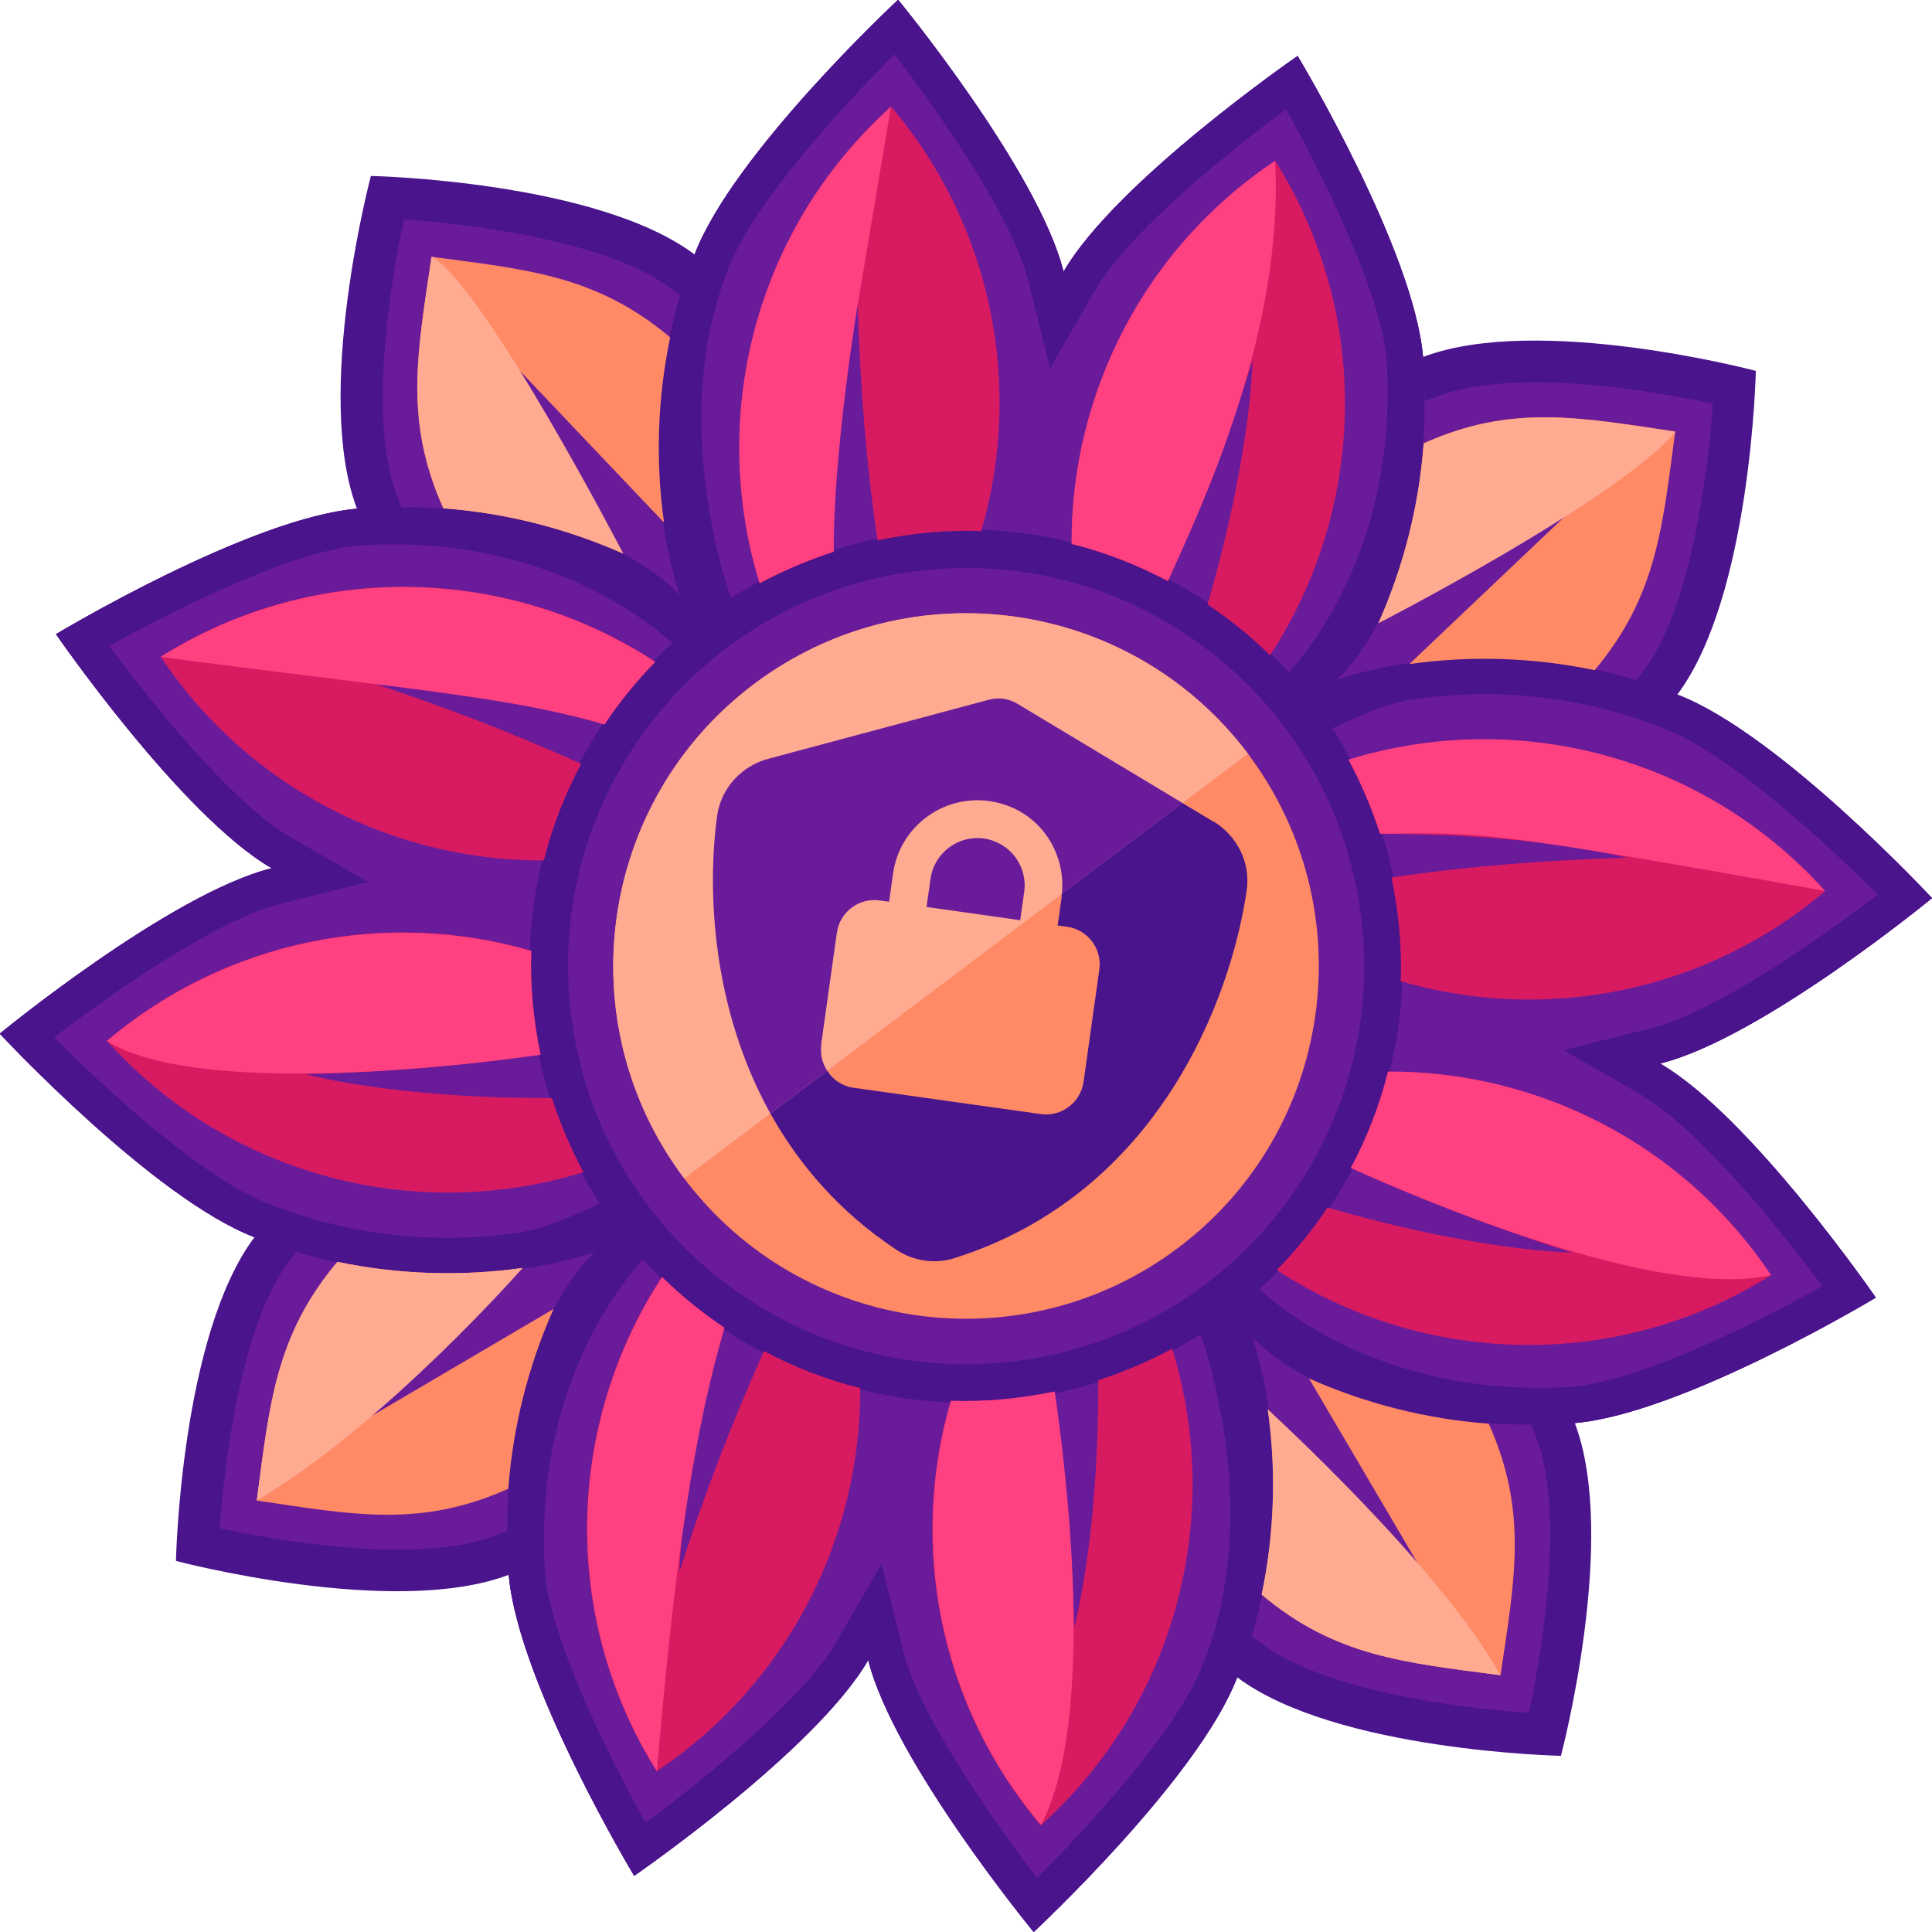
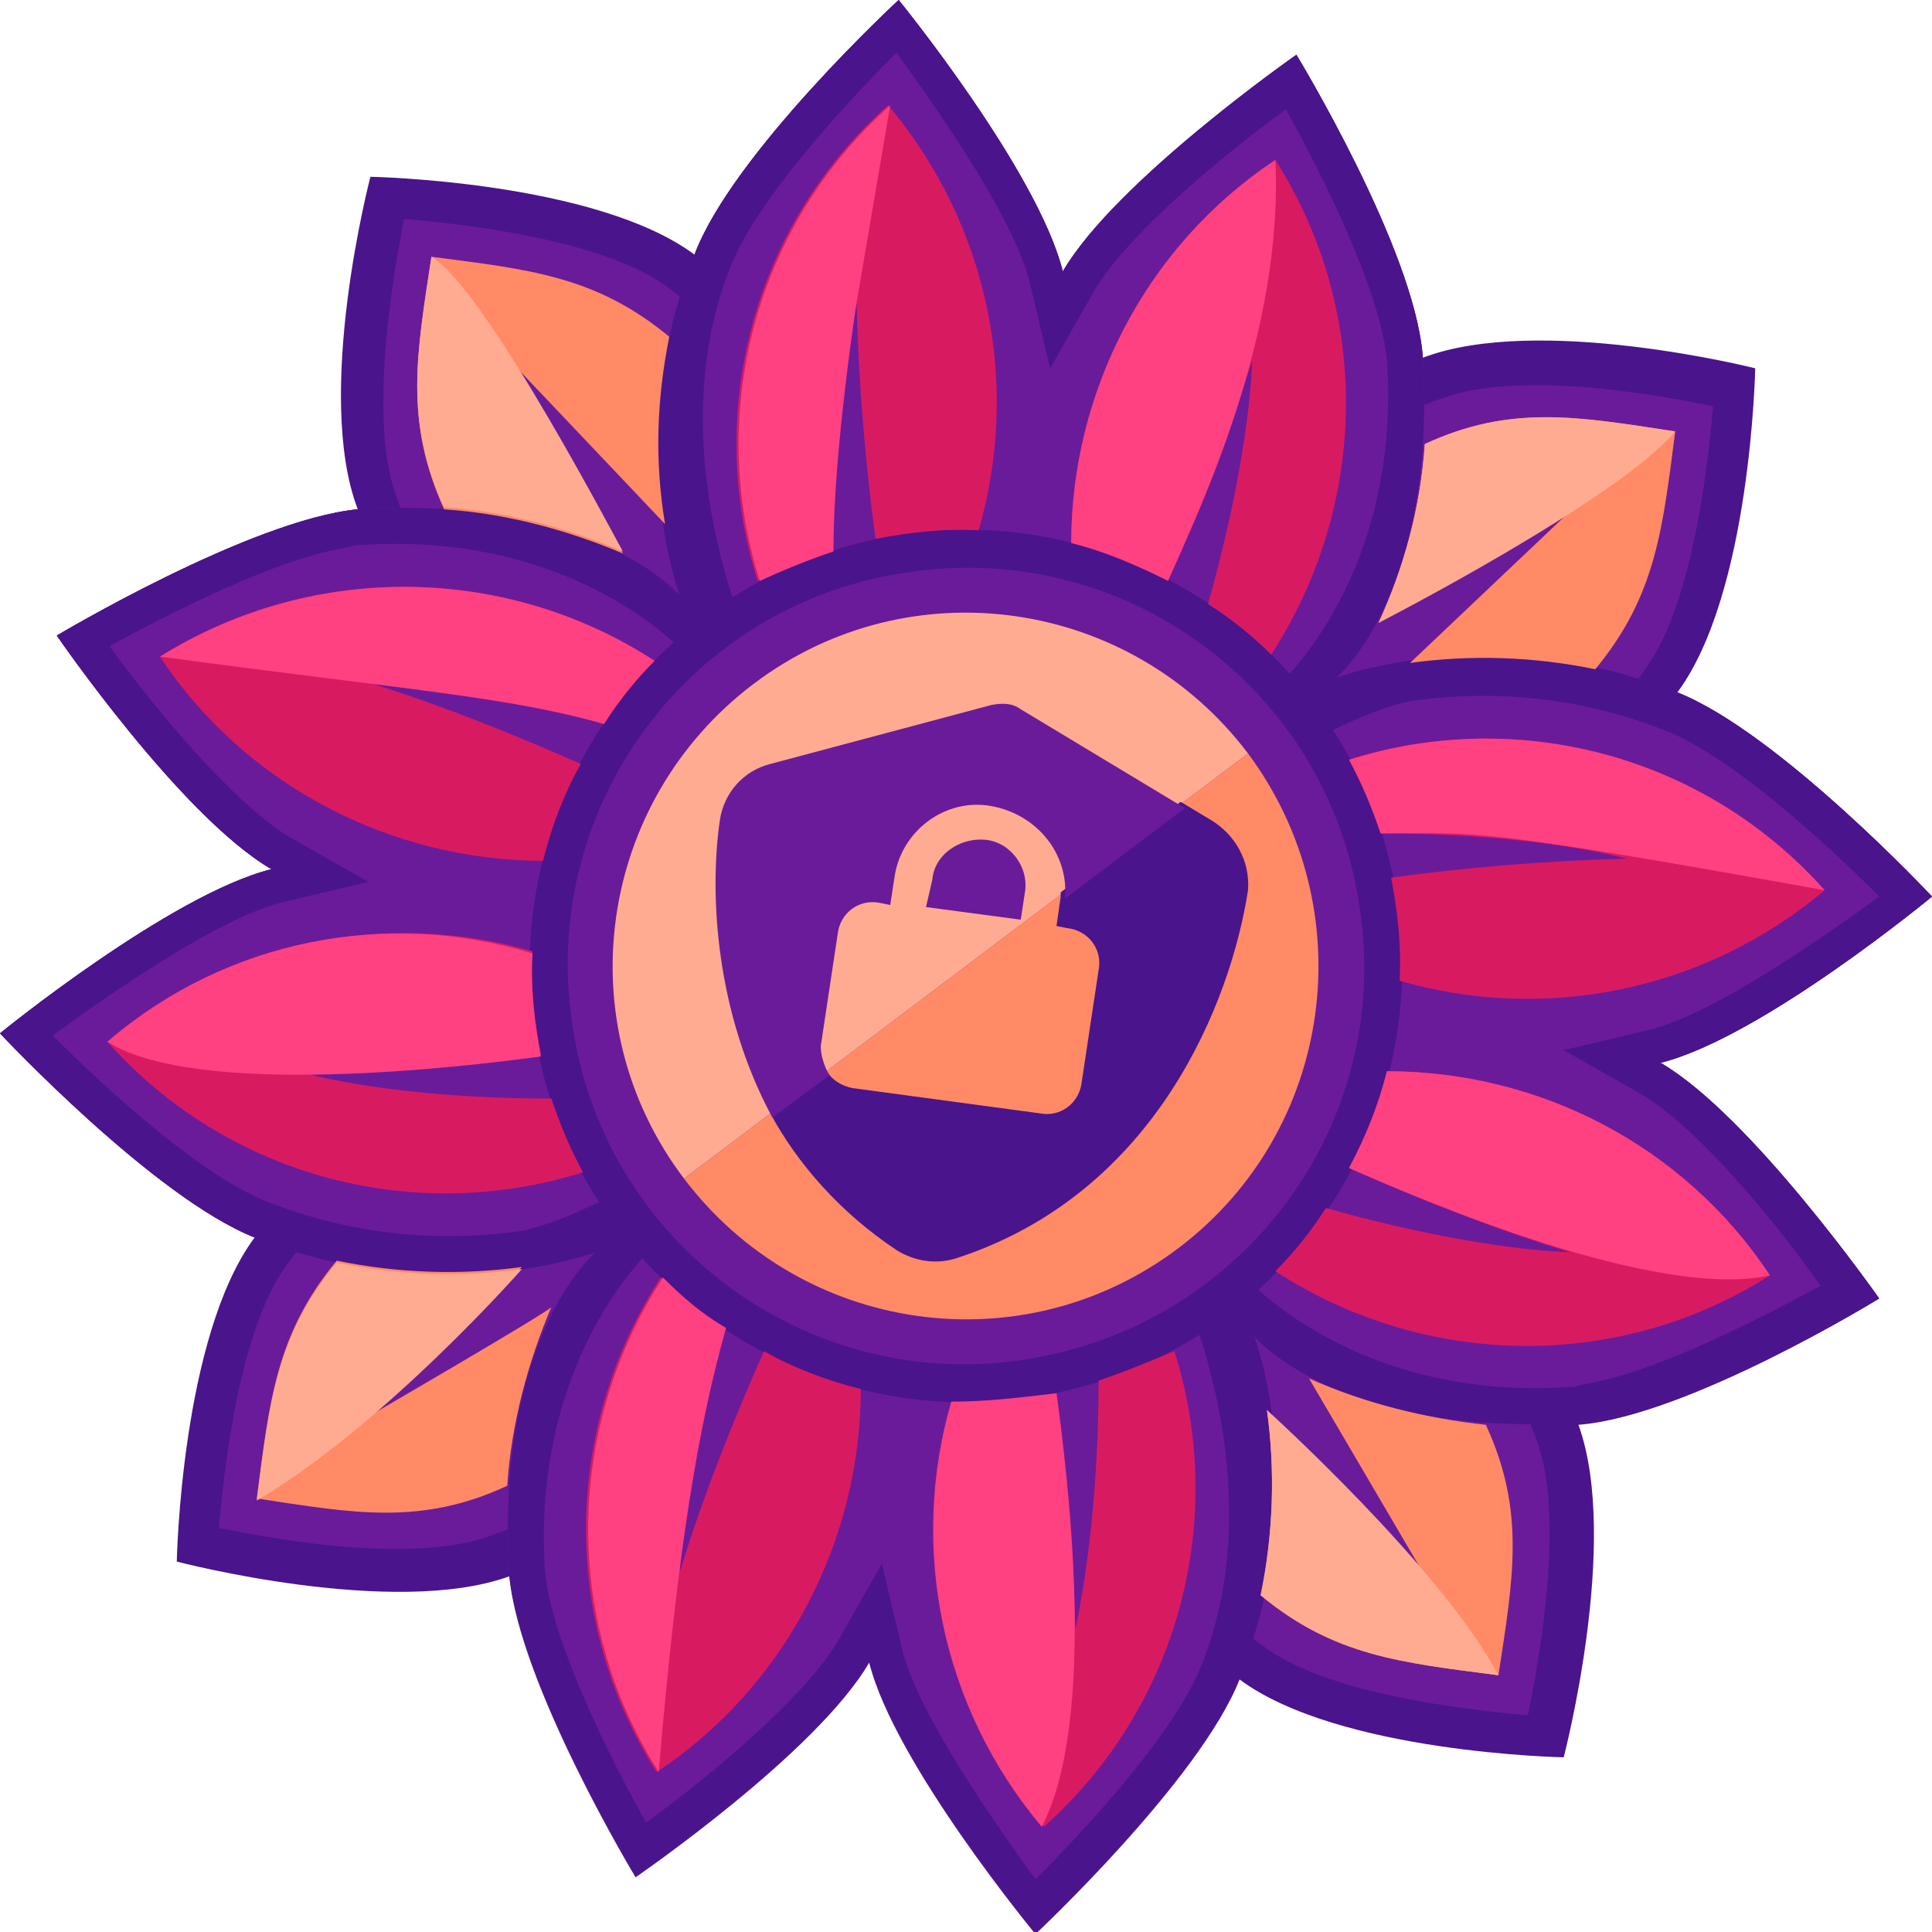
- <svg xmlns="http://www.w3.org/2000/svg" id="Ebene_3" data-name="Ebene 3" viewBox="0 0 91.79 91.79">
-   <defs>
-     <style>.cls-1,.cls-2{fill:#6a1b9a}.cls-1,.cls-3{fill-rule:evenodd}.cls-4{fill:#ff8a65}.cls-5{fill:#d81b60}.cls-6{fill:#ff4081}.cls-3{fill:#4a148c}.cls-8{fill:#ffab91}</style>
-   </defs>
+ <svg xmlns="http://www.w3.org/2000/svg" version="1.1" id="Ebene_3" x="0px" y="0px" viewBox="0 0 91.8 91.8" style="enable-background:new 0 0 91.8 91.8;" xml:space="preserve">
+   <style type="text/css">
+ 	.st0{fill-rule:evenodd;clip-rule:evenodd;fill:#4A148C;}
+ 	.st1{fill-rule:evenodd;clip-rule:evenodd;fill:#6A1B9A;}
+ 	.st2{fill:#D81B60;}
+ 	.st3{fill:#FF4081;}
+ 	.st4{fill:#FF8A65;}
+ 	.st5{fill:#FFAB91;}
+ 	.st6{fill:#4A148C;}
+ 	.st7{fill:#6A1B9A;}
+ </style>
  <g id="Flower">
-     <path d="M78.87 50.53c4.82-1.2 12.92-7.86 12.92-7.86s-7.27-7.82-12.1-9.67c3.51-4.68 3.73-15.38 3.73-15.38s-10.34-2.74-15.81-.66c-.45-5.15-5.96-14.3-5.96-14.3s-8.63 5.95-11.12 10.25C49.33 8.09 42.67-.01 42.67-.01S34.85 7.26 33 12.09c-4.68-3.51-15.38-3.73-15.38-3.73s-2.74 10.34-.66 15.81c-5.15.45-14.3 5.96-14.3 5.96s5.95 8.63 10.25 11.12C8.09 42.45-.01 49.11-.01 49.11s7.27 7.82 12.1 9.67c-3.51 4.68-3.73 15.38-3.73 15.38s10.34 2.74 15.81.66c.45 5.15 5.96 14.3 5.96 14.3s8.63-5.95 11.12-10.25c1.2 4.82 7.86 12.92 7.86 12.92s7.82-7.27 9.67-12.1c4.68 3.51 15.38 3.73 15.38 3.73s2.74-10.34.66-15.81c5.15-.45 14.3-5.96 14.3-5.96s-5.95-8.63-10.25-11.12Zm-46.36 5.45L59.29 35.8 32.51 55.98Z" class="cls-3" />
-     <path d="m73.64 49.8 4.76-1.19c2.89-.72 7.6-3.97 10.45-6.13-2.58-2.57-6.94-6.51-9.86-7.63l-2.44-.94 1.57-2.09c2.17-2.9 3.01-9.12 3.26-12.64-2.48-.53-7.42-1.4-11.17-.83-.72.11-1.35.27-1.89.47l-2.44.93-.23-2.61c-.27-3.11-2.86-8.38-4.61-11.58-2.87 2.14-7.29 5.77-8.78 8.35l-2.45 4.24-1.18-4.75c-.72-2.89-3.97-7.6-6.13-10.45-2.57 2.58-6.51 6.94-7.63 9.86l-.94 2.44-2.09-1.57c-2.9-2.17-9.12-3.01-12.65-3.26-.74 3.46-1.64 9.67-.36 13.06l.93 2.45-2.61.23c-.16.01-.32.03-.48.06-3.37.51-8.39 3.07-11.09 4.56 2.14 2.87 5.77 7.29 8.35 8.77L18.17 42l-4.75 1.18c-2.89.72-7.6 3.97-10.45 6.13 2.59 2.57 6.94 6.51 9.86 7.63l2.44.94-1.57 2.09c-2.17 2.9-3.01 9.12-3.26 12.64 2.48.53 7.43 1.39 11.17.83.72-.11 1.35-.27 1.89-.47l2.45-.93.23 2.61c.27 3.11 2.86 8.38 4.61 11.58 2.87-2.14 7.29-5.77 8.78-8.35l2.45-4.24 1.18 4.76c.72 2.89 3.97 7.6 6.13 10.45 2.57-2.59 6.51-6.94 7.63-9.86l.94-2.44 2.09 1.57c2.9 2.17 9.12 3.02 12.65 3.26.74-3.45 1.65-9.66.36-13.06l-.93-2.44 2.61-.23c.16-.01.32-.03.48-.06 3.37-.51 8.39-3.07 11.09-4.56-2.14-2.87-5.77-7.29-8.35-8.77l-4.25-2.45Zm-41.13 6.19 26.78-20.18-26.78 20.18Z" class="cls-1" />
-     <path d="M78.87 50.53c4.82-1.2 12.92-7.86 12.92-7.86s-7.27-7.82-12.1-9.67c-8.76-3.48-16.19-.7-16.19-.7s4.82-3.99 4.11-15.34c-.45-5.15-5.96-14.3-5.96-14.3s-8.63 5.95-11.12 10.25C49.33 8.09 42.67-.01 42.67-.01S34.85 7.26 33 12.09c-3.48 8.76-.7 16.19-.7 16.19s-3.99-4.82-15.34-4.11c-5.15.45-14.3 5.96-14.3 5.96s5.95 8.63 10.25 11.12C8.09 42.45-.01 49.11-.01 49.11s7.27 7.82 12.1 9.67c8.76 3.48 16.19.7 16.19.7s-4.82 3.99-4.11 15.34c.45 5.15 5.96 14.3 5.96 14.3s8.63-5.95 11.12-10.25c1.2 4.82 7.86 12.92 7.86 12.92s7.82-7.27 9.67-12.1c3.48-8.76.7-16.19.7-16.19s3.99 4.82 15.34 4.11c5.15-.45 14.3-5.96 14.3-5.96s-5.95-8.63-10.25-11.12Zm-46.36 5.45L59.29 35.8 32.51 55.98Z" class="cls-1" />
-     <path d="M78.87 50.53c4.82-1.2 12.92-7.86 12.92-7.86s-7.27-7.82-12.1-9.67c-8.76-3.48-16.19-.7-16.19-.7s4.82-3.99 4.11-15.34c-.45-5.15-5.96-14.3-5.96-14.3s-8.63 5.95-11.12 10.25C49.33 8.09 42.67-.01 42.67-.01S34.85 7.26 33 12.09c-3.48 8.76-.7 16.19-.7 16.19s-3.99-4.82-15.34-4.11c-5.15.45-14.3 5.96-14.3 5.96s5.95 8.63 10.25 11.12C8.09 42.45-.01 49.11-.01 49.11s7.27 7.82 12.1 9.67c8.76 3.48 16.19.7 16.19.7s-4.82 3.99-4.11 15.34c.45 5.15 5.96 14.3 5.96 14.3s8.63-5.95 11.12-10.25c1.2 4.82 7.86 12.92 7.86 12.92s7.82-7.27 9.67-12.1c3.48-8.76.7-16.19.7-16.19s3.99 4.82 15.34 4.11c5.15-.45 14.3-5.96 14.3-5.96s-5.95-8.63-10.25-11.12Zm-46.36 5.45L59.29 35.8 32.51 55.98Z" class="cls-3" />
-     <path d="m78 52.03-3.71-2.14 4.16-1.04c3.01-.75 7.92-4.18 10.76-6.35-2.57-2.57-7.11-6.72-10.16-7.89-4.8-1.91-9.17-1.8-12-1.37-1.83.28-4.77 1.88-4.77 1.88l-1.54-2.66s5.77-5.21 5.14-15.35c-.28-3.23-3.01-8.74-4.78-11.92-2.87 2.13-7.52 5.91-9.07 8.6l-2.14 3.71-1.04-4.16c-.75-3.01-4.18-7.92-6.35-10.76-2.57 2.57-6.72 7.11-7.89 10.16-3.17 7.99.49 16.71.51 16.77l-2.66 1.54s-5.21-5.77-15.35-5.14c-.16.01-.33.03-.5.06-3.51.53-8.78 3.26-11.42 4.72 2.13 2.87 5.91 7.52 8.59 9.07l3.71 2.14-4.16 1.04c-3.01.75-7.92 4.18-10.76 6.35 2.57 2.57 7.11 6.72 10.16 7.89 4.8 1.91 9.17 1.8 11.99 1.37 1.83-.28 4.77-1.88 4.77-1.88l1.55 2.65s-5.79 5.23-5.15 15.36c.28 3.23 3.01 8.74 4.78 11.92 2.87-2.13 7.52-5.91 9.07-8.59l2.14-3.71 1.04 4.16c.75 3.01 4.18 7.92 6.35 10.76 2.58-2.57 6.72-7.12 7.89-10.16 3.17-7.99-.49-16.71-.51-16.77l2.66-1.54s5.21 5.77 15.35 5.14c.16-.01.33-.03.5-.06 3.51-.53 8.78-3.26 11.42-4.72-2.13-2.87-5.91-7.52-8.59-9.07Zm-45.5 3.95L59.28 35.8 32.5 55.98Z" class="cls-1" />
-     <path d="M64.6 43.07c-1.56-10.33-11.19-17.44-21.52-15.88-10.33 1.56-17.44 11.19-15.88 21.52 1.56 10.33 11.19 17.44 21.52 15.88C59.05 63.03 66.16 53.4 64.6 43.07ZM32.51 55.98 59.29 35.8 32.51 55.98Z" class="cls-1" />
-     <path d="M66.4 42.8c-1.71-11.32-12.27-19.12-23.6-17.41s-19.12 12.27-17.41 23.6c1.71 11.32 12.27 19.12 23.6 17.41 11.32-1.71 19.12-12.27 17.41-23.6ZM48.72 64.6c-10.33 1.56-19.97-5.55-21.52-15.88-1.56-10.33 5.55-19.97 15.88-21.52 10.33-1.56 19.97 5.55 21.52 15.88 1.56 10.33-5.55 19.97-15.88 21.52Z" class="cls-3" />
-     <path d="M7.64 31.21c4.14 6.2 11.05 9.7 18.2 9.67.4-1.63 1.01-3.15 1.77-4.59a98.087 98.087 0 0 0-10.49-4.02c2.79.1 7 .8 11.6 2.14.71-1.07 1.52-2.06 2.41-2.97-6.92-4.53-16.1-4.87-23.48-.25ZM39.61 26.22c-.02-4.8.47-9.03 1.14-11.75.11 3.8.4 7.54.94 11.2 1.6-.33 3.24-.5 4.93-.44 2-6.87.54-14.47-4.28-20.16-6.48 5.83-8.68 14.74-6.24 22.64 1.12-.6 2.29-1.1 3.52-1.5ZM77.31 40.75c-3.8.11-7.54.4-11.2.94.33 1.6.5 3.24.44 4.93 6.87 2 14.47.54 20.16-4.28-5.83-6.48-14.74-8.68-22.64-6.24.6 1.12 1.1 2.29 1.5 3.52 4.8-.02 9.03.47 11.75 1.14ZM14.48 51.04c3.8-.11 7.54-.4 11.2-.94-.33-1.6-.5-3.24-.44-4.93-6.87-2-14.47-.54-20.16 4.28 5.83 6.48 14.74 8.68 22.64 6.24-.6-1.12-1.1-2.29-1.5-3.52-4.8.02-9.03-.47-11.75-1.14ZM65.95 50.9a20.03 20.03 0 0 1-1.77 4.59c3.37 1.52 6.86 2.86 10.49 4.02-2.79-.1-7-.8-11.6-2.14-.71 1.07-1.52 2.06-2.41 2.97 6.92 4.53 16.1 4.87 23.48.25-4.14-6.2-11.05-9.7-18.2-9.67ZM50.9 25.84c1.63.4 3.15 1.01 4.59 1.77 1.52-3.37 2.86-6.86 4.02-10.49-.1 2.79-.8 7-2.14 11.6 1.07.71 2.06 1.52 2.97 2.41 4.53-6.92 4.87-16.1.25-23.48-6.2 4.14-9.7 11.05-9.67 18.2ZM52.18 65.57c.02 4.8-.47 9.03-1.14 11.75-.11-3.8-.4-7.54-.94-11.2-1.6.33-3.24.5-4.93.44-2 6.87-.54 14.47 4.28 20.16 6.48-5.83 8.68-14.74 6.24-22.64-1.12.6-2.29 1.1-3.52 1.5ZM36.3 64.19a98.087 98.087 0 0 0-4.02 10.49c.1-2.79.8-7 2.14-11.6-1.07-.71-2.06-1.52-2.97-2.41-4.53 6.92-4.87 16.1-.25 23.48 6.2-4.14 9.7-11.05 9.67-18.2a20.03 20.03 0 0 1-4.59-1.77Z" class="cls-5" />
-     <path d="M7.64 31.21c11.87 1.57 16.47 1.87 21.08 3.21.71-1.07 1.52-2.06 2.41-2.97-6.92-4.53-16.1-4.87-23.48-.25ZM39.61 26.22c-.02-4.8 1.14-11.75 1.14-11.75l1.58-9.4c-6.48 5.83-8.68 14.74-6.24 22.64 1.12-.6 2.29-1.1 3.52-1.5ZM5.08 49.46c4.28 2.67 16.94 1.18 20.6.65-.33-1.6-.5-3.24-.44-4.93-6.87-2-14.47-.54-20.16 4.28ZM55.49 27.6c1.52-3.37 5.53-11.73 5.09-19.96-6.2 4.14-9.7 11.05-9.67 18.2 1.63.4 3.15 1.01 4.59 1.77ZM65.95 50.9a20.03 20.03 0 0 1-1.77 4.59c3.37 1.52 14.61 6.31 19.96 5.09-4.14-6.2-11.05-9.7-18.2-9.67ZM86.71 42.33c-5.83-6.48-14.74-8.68-22.64-6.24.6 1.12 1.1 2.29 1.5 3.52 4.8-.02 4.41-.28 21.14 2.72ZM45.18 66.55c-2 6.87-.54 14.47 4.28 20.16 2.68-5.15 1.18-16.94.65-20.6-1.6.33-3.24.5-4.93.44ZM31.46 60.67c-4.53 6.92-4.87 16.1-.25 23.48.9-10.68 1.87-16.47 3.21-21.07-1.07-.71-2.06-1.52-2.97-2.41Z" class="cls-6" />
-     <path d="M35.81 32.51c-7.39 5.57-8.87 16.08-3.3 23.48l26.78-20.18c-5.57-7.39-16.08-8.87-23.48-3.3Z" class="cls-4" />
-     <path d="M59.28 35.8 32.5 55.98c5.57 7.39 16.08 8.87 23.48 3.3s8.87-16.08 3.3-23.48ZM62.19 65.49l5.44 9.25-7.39-7.78c.41 2.9.32 5.88-.29 8.8 3.5 2.94 6.74 3.22 11.34 3.83.68-4.58 1.31-7.78-.56-11.95-2.97-.22-5.86-.96-8.54-2.15ZM74.74 24.16l-7.78 7.39c2.9-.41 5.88-.32 8.8.29 2.94-3.5 3.22-6.74 3.83-11.34-4.58-.68-7.78-1.31-11.95.56-.22 2.97-.96 5.86-2.15 8.54l9.25-5.44ZM17.05 67.63l7.78-7.39c-2.9.41-5.88.32-8.8-.29-2.94 3.5-3.22 6.74-3.83 11.34 4.58.68 7.78 1.31 11.95-.56.22-2.97.96-5.86 2.15-8.54l-9.25 5.44ZM31.84 16.03c-3.5-2.94-6.74-3.22-11.34-3.83-.68 4.58-1.31 7.78.56 11.95 2.97.22 5.86.96 8.54 2.15l-5.44-9.25 7.39 7.78c-.41-2.9-.32-5.88.29-8.8Z" class="cls-4" />
-     <path d="M35.81 32.51c-7.39 5.57-8.87 16.08-3.3 23.48l26.78-20.18c-5.57-7.39-16.08-8.87-23.48-3.3ZM79.59 20.51c-4.58-.68-7.78-1.31-11.95.56-.22 2.97-.96 5.86-2.15 8.54 0 0 11.29-5.8 14.11-9.09ZM16.03 59.95c-2.94 3.5-3.22 6.74-3.83 11.34 6.1-3.6 12.63-11.05 12.63-11.05-2.9.41-5.88.32-8.8-.29ZM20.51 12.2c-.68 4.58-1.31 7.78.56 11.95 2.97.22 5.86.96 8.54 2.15 0 0-6.51-12.56-9.09-14.11ZM60.23 66.96c.41 2.9.32 5.88-.29 8.8 3.5 2.94 6.74 3.22 11.34 3.83-2.78-5.08-11.05-12.63-11.05-12.63Z" class="cls-8" />
+     <path class="st0" d="M78.9,50.5c4.8-1.2,12.9-7.9,12.9-7.9s-7.3-7.8-12.1-9.7c3.5-4.7,3.7-15.4,3.7-15.4S73.1,14.9,67.6,17   c-0.4-5.1-6-14.3-6-14.3S53,8.6,50.5,12.9C49.3,8.1,42.7,0,42.7,0S34.8,7.3,33,12.1c-4.7-3.5-15.4-3.7-15.4-3.7S14.9,18.7,17,24.2   c-5.1,0.5-14.3,6-14.3,6s5.9,8.6,10.2,11.1C8.1,42.5,0,49.1,0,49.1s7.3,7.8,12.1,9.7c-3.5,4.7-3.7,15.4-3.7,15.4s10.3,2.7,15.8,0.7   c0.5,5.2,6,14.3,6,14.3s8.6-5.9,11.1-10.2c1.2,4.8,7.9,12.9,7.9,12.9s7.8-7.3,9.7-12.1c4.7,3.5,15.4,3.7,15.4,3.7   s2.7-10.3,0.7-15.8c5.2-0.4,14.3-6,14.3-6S83.2,53,78.9,50.5L78.9,50.5z M32.5,56l26.8-20.2C59.3,35.8,32.5,56,32.5,56z" />
+     <path class="st1" d="M73.6,49.8l4.8-1.2c2.9-0.7,7.6-4,10.4-6.1c-2.6-2.6-6.9-6.5-9.9-7.6l-2.4-0.9l1.6-2.1c2.2-2.9,3-9.1,3.3-12.6   c-2.5-0.5-7.4-1.4-11.2-0.8c-0.7,0.1-1.3,0.3-1.9,0.5l-2.4,0.9l-0.2-2.6C65.4,14,62.8,8.8,61,5.6c-2.9,2.1-7.3,5.8-8.8,8.4   l-2.5,4.2l-1.2-4.8c-0.7-2.9-4-7.6-6.1-10.4c-2.6,2.6-6.5,6.9-7.6,9.9l-0.9,2.4l-2.1-1.6c-2.9-2.2-9.1-3-12.6-3.3   c-0.7,3.5-1.6,9.7-0.4,13.1l0.9,2.5l-2.6,0.2c-0.2,0-0.3,0-0.5,0.1c-3.4,0.5-8.4,3.1-11.1,4.6c2.1,2.9,5.8,7.3,8.4,8.8l4.2,2.5   l-4.8,1.2c-2.9,0.7-7.6,4-10.4,6.1c2.6,2.6,6.9,6.5,9.9,7.6l2.4,0.9L13.7,60c-2.2,2.9-3,9.1-3.3,12.6c2.5,0.5,7.4,1.4,11.2,0.8   c0.7-0.1,1.4-0.3,1.9-0.5L26,72l0.2,2.6c0.3,3.1,2.9,8.4,4.6,11.6c2.9-2.1,7.3-5.8,8.8-8.3l2.5-4.2l1.2,4.8c0.7,2.9,4,7.6,6.1,10.4   c2.6-2.6,6.5-6.9,7.6-9.9l0.9-2.4l2.1,1.6c2.9,2.2,9.1,3,12.6,3.3c0.7-3.4,1.7-9.7,0.4-13.1l-0.9-2.4l2.6-0.2c0.2,0,0.3,0,0.5-0.1   c3.4-0.5,8.4-3.1,11.1-4.6c-2.1-2.9-5.8-7.3-8.3-8.8L73.6,49.8L73.6,49.8z M32.5,56l26.8-20.2C59.3,35.8,32.5,56,32.5,56z" />
+     <path class="st1" d="M78.9,50.5c4.8-1.2,12.9-7.9,12.9-7.9s-7.3-7.8-12.1-9.7c-8.8-3.5-16.2-0.7-16.2-0.7s4.8-4,4.1-15.3   c-0.4-5.1-6-14.3-6-14.3S53,8.6,50.5,12.9C49.3,8.1,42.7,0,42.7,0S34.8,7.3,33,12.1c-3.5,8.8-0.7,16.2-0.7,16.2s-4-4.8-15.3-4.1   c-5.1,0.5-14.3,6-14.3,6s5.9,8.6,10.2,11.1C8.1,42.5,0,49.1,0,49.1s7.3,7.8,12.1,9.7c8.8,3.5,16.2,0.7,16.2,0.7s-4.8,4-4.1,15.3   c0.5,5.2,6,14.3,6,14.3s8.6-5.9,11.1-10.2c1.2,4.8,7.9,12.9,7.9,12.9s7.8-7.3,9.7-12.1c3.5-8.8,0.7-16.2,0.7-16.2s4,4.8,15.3,4.1   c5.2-0.4,14.3-6,14.3-6S83.2,53,78.9,50.5z M32.5,56l26.8-20.2C59.3,35.8,32.5,56,32.5,56z" />
+     <path class="st0" d="M78.9,50.5c4.8-1.2,12.9-7.9,12.9-7.9s-7.3-7.8-12.1-9.7c-8.8-3.5-16.2-0.7-16.2-0.7s4.8-4,4.1-15.3   c-0.4-5.1-6-14.3-6-14.3S53,8.6,50.5,12.9C49.3,8.1,42.7,0,42.7,0S34.8,7.3,33,12.1c-3.5,8.8-0.7,16.2-0.7,16.2s-4-4.8-15.3-4.1   c-5.1,0.5-14.3,6-14.3,6s5.9,8.6,10.2,11.1C8.1,42.5,0,49.1,0,49.1s7.3,7.8,12.1,9.7c8.8,3.5,16.2,0.7,16.2,0.7s-4.8,4-4.1,15.3   c0.5,5.2,6,14.3,6,14.3s8.6-5.9,11.1-10.2c1.2,4.8,7.9,12.9,7.9,12.9s7.8-7.3,9.7-12.1c3.5-8.8,0.7-16.2,0.7-16.2s4,4.8,15.3,4.1   c5.2-0.4,14.3-6,14.3-6S83.2,53,78.9,50.5z M32.5,56l26.8-20.2C59.3,35.8,32.5,56,32.5,56z" />
+     <path class="st1" d="M78,52l-3.7-2.1l4.2-1c3-0.8,7.9-4.2,10.8-6.3c-2.6-2.6-7.1-6.7-10.2-7.9c-4.8-1.9-9.2-1.8-12-1.4   c-1.8,0.3-4.8,1.9-4.8,1.9l-1.5-2.7c0,0,5.8-5.2,5.1-15.4c-0.3-3.2-3-8.7-4.8-11.9c-2.9,2.1-7.5,5.9-9.1,8.6l-2.1,3.7l-1-4.2   c-0.8-3-4.2-7.9-6.3-10.8c-2.6,2.6-6.7,7.1-7.9,10.2c-3.2,8,0.5,16.7,0.5,16.8l-2.7,1.5c0,0-5.2-5.8-15.4-5.1c-0.2,0-0.3,0-0.5,0.1   c-3.5,0.5-8.8,3.3-11.4,4.7c2.1,2.9,5.9,7.5,8.6,9.1l3.7,2.1l-4.2,1c-3,0.8-7.9,4.2-10.8,6.3c2.6,2.6,7.1,6.7,10.2,7.9   c4.8,1.9,9.2,1.8,12,1.4c1.8-0.3,4.8-1.9,4.8-1.9l1.5,2.7c0,0-5.8,5.2-5.1,15.4c0.3,3.2,3,8.7,4.8,11.9c2.9-2.1,7.5-5.9,9.1-8.6   l2.1-3.7l1,4.2c0.8,3,4.2,7.9,6.3,10.8c2.6-2.6,6.7-7.1,7.9-10.2c3.2-8-0.5-16.7-0.5-16.8l2.7-1.5c0,0,5.2,5.8,15.3,5.1   c0.2,0,0.3,0,0.5-0.1c3.5-0.5,8.8-3.3,11.4-4.7C84.5,58.2,80.7,53.6,78,52L78,52z M32.5,56l26.8-20.2L32.5,56z" />
+     <path class="st1" d="M64.6,43.1C63,32.7,53.4,25.6,43.1,27.2S25.6,38.4,27.2,48.7s11.2,17.4,21.5,15.9C59,63,66.2,53.4,64.6,43.1z    M32.5,56l26.8-20.2L32.5,56z" />
+     <path class="st0" d="M66.4,42.8c-1.7-11.3-12.3-19.1-23.6-17.4S23.7,37.7,25.4,49C27.1,60.3,37.7,68.1,49,66.4   C60.3,64.7,68.1,54.1,66.4,42.8z M48.7,64.6c-10.3,1.6-20-5.5-21.5-15.9c-1.6-10.3,5.5-20,15.9-21.5c10.3-1.6,20,5.5,21.5,15.9   C66.2,53.4,59.1,63,48.7,64.6z" />
+     <path class="st2" d="M7.6,31.2c4.1,6.2,11.1,9.7,18.2,9.7c0.4-1.6,1-3.2,1.8-4.6c-3.4-1.5-6.9-2.9-10.5-4c2.8,0.1,7,0.8,11.6,2.1   c0.7-1.1,1.5-2.1,2.4-3C24.2,26.9,15,26.6,7.6,31.2L7.6,31.2z M39.6,26.2c0-4.8,0.5-9,1.1-11.8c0.1,3.8,0.4,7.5,0.9,11.2   c1.6-0.3,3.2-0.5,4.9-0.4c2-6.9,0.5-14.5-4.3-20.2c-6.5,5.8-8.7,14.7-6.2,22.6C37.2,27.1,38.4,26.6,39.6,26.2L39.6,26.2z    M77.3,40.8c-3.8,0.1-7.5,0.4-11.2,0.9c0.3,1.6,0.5,3.2,0.4,4.9c6.9,2,14.5,0.5,20.2-4.3c-5.8-6.5-14.7-8.7-22.6-6.2   c0.6,1.1,1.1,2.3,1.5,3.5C70.4,39.6,74.6,40.1,77.3,40.8L77.3,40.8z M14.5,51c3.8-0.1,7.5-0.4,11.2-0.9c-0.3-1.6-0.5-3.2-0.4-4.9   c-6.9-2-14.5-0.5-20.2,4.3c5.8,6.5,14.7,8.7,22.6,6.2c-0.6-1.1-1.1-2.3-1.5-3.5C21.4,52.2,17.2,51.7,14.5,51L14.5,51z M65.9,50.9   c-0.4,1.6-1,3.1-1.8,4.6c3.4,1.5,6.9,2.9,10.5,4c-2.8-0.1-7-0.8-11.6-2.1c-0.7,1.1-1.5,2.1-2.4,3c6.9,4.5,16.1,4.9,23.5,0.2   C80,54.4,73.1,50.9,65.9,50.9L65.9,50.9z M50.9,25.8c1.6,0.4,3.2,1,4.6,1.8c1.5-3.4,2.9-6.9,4-10.5c-0.1,2.8-0.8,7-2.1,11.6   c1.1,0.7,2.1,1.5,3,2.4c4.5-6.9,4.9-16.1,0.2-23.5C54.4,11.8,50.9,18.7,50.9,25.8L50.9,25.8z M52.2,65.6c0,4.8-0.5,9-1.1,11.8   c-0.1-3.8-0.4-7.5-0.9-11.2c-1.6,0.3-3.2,0.5-4.9,0.4c-2,6.9-0.5,14.5,4.3,20.2c6.5-5.8,8.7-14.7,6.2-22.6   C54.6,64.7,53.4,65.2,52.2,65.6L52.2,65.6z M36.3,64.2c-1.5,3.4-2.9,6.9-4,10.5c0.1-2.8,0.8-7,2.1-11.6c-1.1-0.7-2.1-1.5-3-2.4   c-4.5,6.9-4.9,16.1-0.2,23.5c6.2-4.1,9.7-11.1,9.7-18.2C39.3,65.6,37.7,65,36.3,64.2L36.3,64.2z" />
+     <path class="st3" d="M7.6,31.2c11.9,1.6,16.5,1.9,21.1,3.2c0.7-1.1,1.5-2.1,2.4-3C24.2,26.9,15,26.6,7.6,31.2L7.6,31.2z M39.6,26.2   c0-4.8,1.1-11.8,1.1-11.8l1.6-9.4c-6.5,5.8-8.7,14.7-6.2,22.6C37.2,27.1,38.4,26.6,39.6,26.2L39.6,26.2z M5.1,49.5   c4.3,2.7,16.9,1.2,20.6,0.7c-0.3-1.6-0.5-3.2-0.4-4.9C18.4,43.2,10.8,44.6,5.1,49.5z M55.5,27.6c1.5-3.4,5.5-11.7,5.1-20   c-6.2,4.1-9.7,11.1-9.7,18.2C52.5,26.2,54.1,26.9,55.5,27.6L55.5,27.6z M65.9,50.9c-0.4,1.6-1,3.1-1.8,4.6c3.4,1.5,14.6,6.3,20,5.1   C80,54.4,73.1,50.9,65.9,50.9L65.9,50.9z M86.7,42.3c-5.8-6.5-14.7-8.7-22.6-6.2c0.6,1.1,1.1,2.3,1.5,3.5   C70.4,39.6,70,39.3,86.7,42.3z M45.2,66.6c-2,6.9-0.5,14.5,4.3,20.2c2.7-5.2,1.2-16.9,0.7-20.6C48.5,66.4,46.9,66.6,45.2,66.6z    M31.5,60.7c-4.5,6.9-4.9,16.1-0.2,23.5c0.9-10.7,1.9-16.5,3.2-21.1C33.3,62.4,32.4,61.6,31.5,60.7L31.5,60.7z" />
+     <path class="st4" d="M59.3,35.8L32.5,56c5.6,7.4,16.1,8.9,23.5,3.3S64.8,43.2,59.3,35.8z M62.2,65.5l5.4,9.2L60.2,67   c0.4,2.9,0.3,5.9-0.3,8.8c3.5,2.9,6.7,3.2,11.3,3.8c0.7-4.6,1.3-7.8-0.6-11.9C67.8,67.4,64.9,66.7,62.2,65.5z M74.7,24.2L67,31.5   c2.9-0.4,5.9-0.3,8.8,0.3c2.9-3.5,3.2-6.7,3.8-11.3c-4.6-0.7-7.8-1.3-11.9,0.6c-0.2,3-1,5.9-2.2,8.5C65.5,29.6,74.7,24.2,74.7,24.2   z M17,67.6l7.8-7.4c-2.9,0.4-5.9,0.3-8.8-0.3c-2.9,3.5-3.2,6.7-3.8,11.3c4.6,0.7,7.8,1.3,11.9-0.6c0.2-3,1-5.9,2.1-8.5   C26.3,62.2,17,67.6,17,67.6z M31.8,16c-3.5-2.9-6.7-3.2-11.3-3.8c-0.7,4.6-1.3,7.8,0.6,12c3,0.2,5.9,1,8.5,2.1l-5.4-9.2l7.4,7.8   C31.1,21.9,31.2,19,31.8,16z" />
+     <path class="st5" d="M35.8,32.5c-7.4,5.6-8.9,16.1-3.3,23.5l26.8-20.2C53.7,28.4,43.2,26.9,35.8,32.5z M79.6,20.5   c-4.6-0.7-7.8-1.3-11.9,0.6c-0.2,3-1,5.9-2.2,8.5C65.5,29.6,76.8,23.8,79.6,20.5L79.6,20.5z M16,60c-2.9,3.5-3.2,6.7-3.8,11.3   c6.1-3.6,12.6-11,12.6-11C21.9,60.7,19,60.6,16,60z M20.5,12.2c-0.7,4.6-1.3,7.8,0.6,11.9c3,0.2,5.9,1,8.5,2.1   C29.6,26.3,23.1,13.7,20.5,12.2L20.5,12.2z M60.2,67c0.4,2.9,0.3,5.9-0.3,8.8c3.5,2.9,6.7,3.2,11.3,3.8C68.5,74.5,60.2,67,60.2,67z   " />
  </g>
-   <path d="m57.64 39.03-1.47-.88-5.73 4.32v.16l-.19 1.34.45.06c.98.14 1.67 1.05 1.53 2.03l-.75 5.34c-.14.98-1.05 1.67-2.03 1.53l-8.9-1.25a1.76 1.76 0 0 1-1.25-.81l-2.7 2.03c1.34 2.4 3.26 4.67 5.99 6.48.82.54 1.83.69 2.77.39 9.65-3.06 13.12-12.27 13.87-17.47.2-1.37-.5-2.63-1.59-3.28Z" style="fill:#4a148c" />
-   <path d="M48.66 42.38a2.246 2.246 0 1 0-4.45-.63l-.19 1.34 4.45.63.19-1.34Z" class="cls-2" />
-   <path d="m39.01 49.65.75-5.34c.14-.98 1.05-1.67 2.03-1.53l.45.06.19-1.34c.31-2.21 2.36-3.75 4.57-3.44s3.66 2.26 3.45 4.41l5.73-4.32-7.82-4.7a1.735 1.735 0 0 0-1.4-.2l-10.46 2.8c-1.22.33-2.24 1.34-2.43 2.72-.48 3.52-.25 9.13 2.53 14.13l2.7-2.03c-.23-.35-.34-.78-.28-1.22Z" class="cls-2" />
+   <path class="st6" d="M57.6,39l-1.5-0.9l-5.7,4.3v0.2L50.2,44l0.5,0.1c1,0.1,1.7,1,1.5,2l-0.8,5.3c-0.1,1-1,1.7-2,1.5l-8.9-1.2  c-0.5-0.1-1-0.4-1.2-0.8l-2.7,2c1.3,2.4,3.3,4.7,6,6.5c0.8,0.5,1.8,0.7,2.8,0.4c9.6-3.1,13.1-12.3,13.9-17.5  C59.4,40.9,58.7,39.7,57.6,39L57.6,39z" />
+   <path class="st7" d="M48.7,42.4c0.2-1.2-0.7-2.4-1.9-2.5s-2.4,0.7-2.5,1.9L44,43.1l4.5,0.6L48.7,42.4z" />
+   <path class="st7" d="M39,49.7l0.8-5.3c0.1-1,1-1.7,2-1.5l0.5,0.1l0.2-1.3c0.3-2.2,2.4-3.8,4.6-3.4s3.7,2.3,3.5,4.4l5.7-4.3l-7.8-4.7  c-0.4-0.3-0.9-0.3-1.4-0.2l-10.5,2.8c-1.2,0.3-2.2,1.3-2.4,2.7c-0.5,3.5-0.2,9.1,2.5,14.1l2.7-2C39.1,50.5,39,50.1,39,49.7L39,49.7z  " />
</svg>
